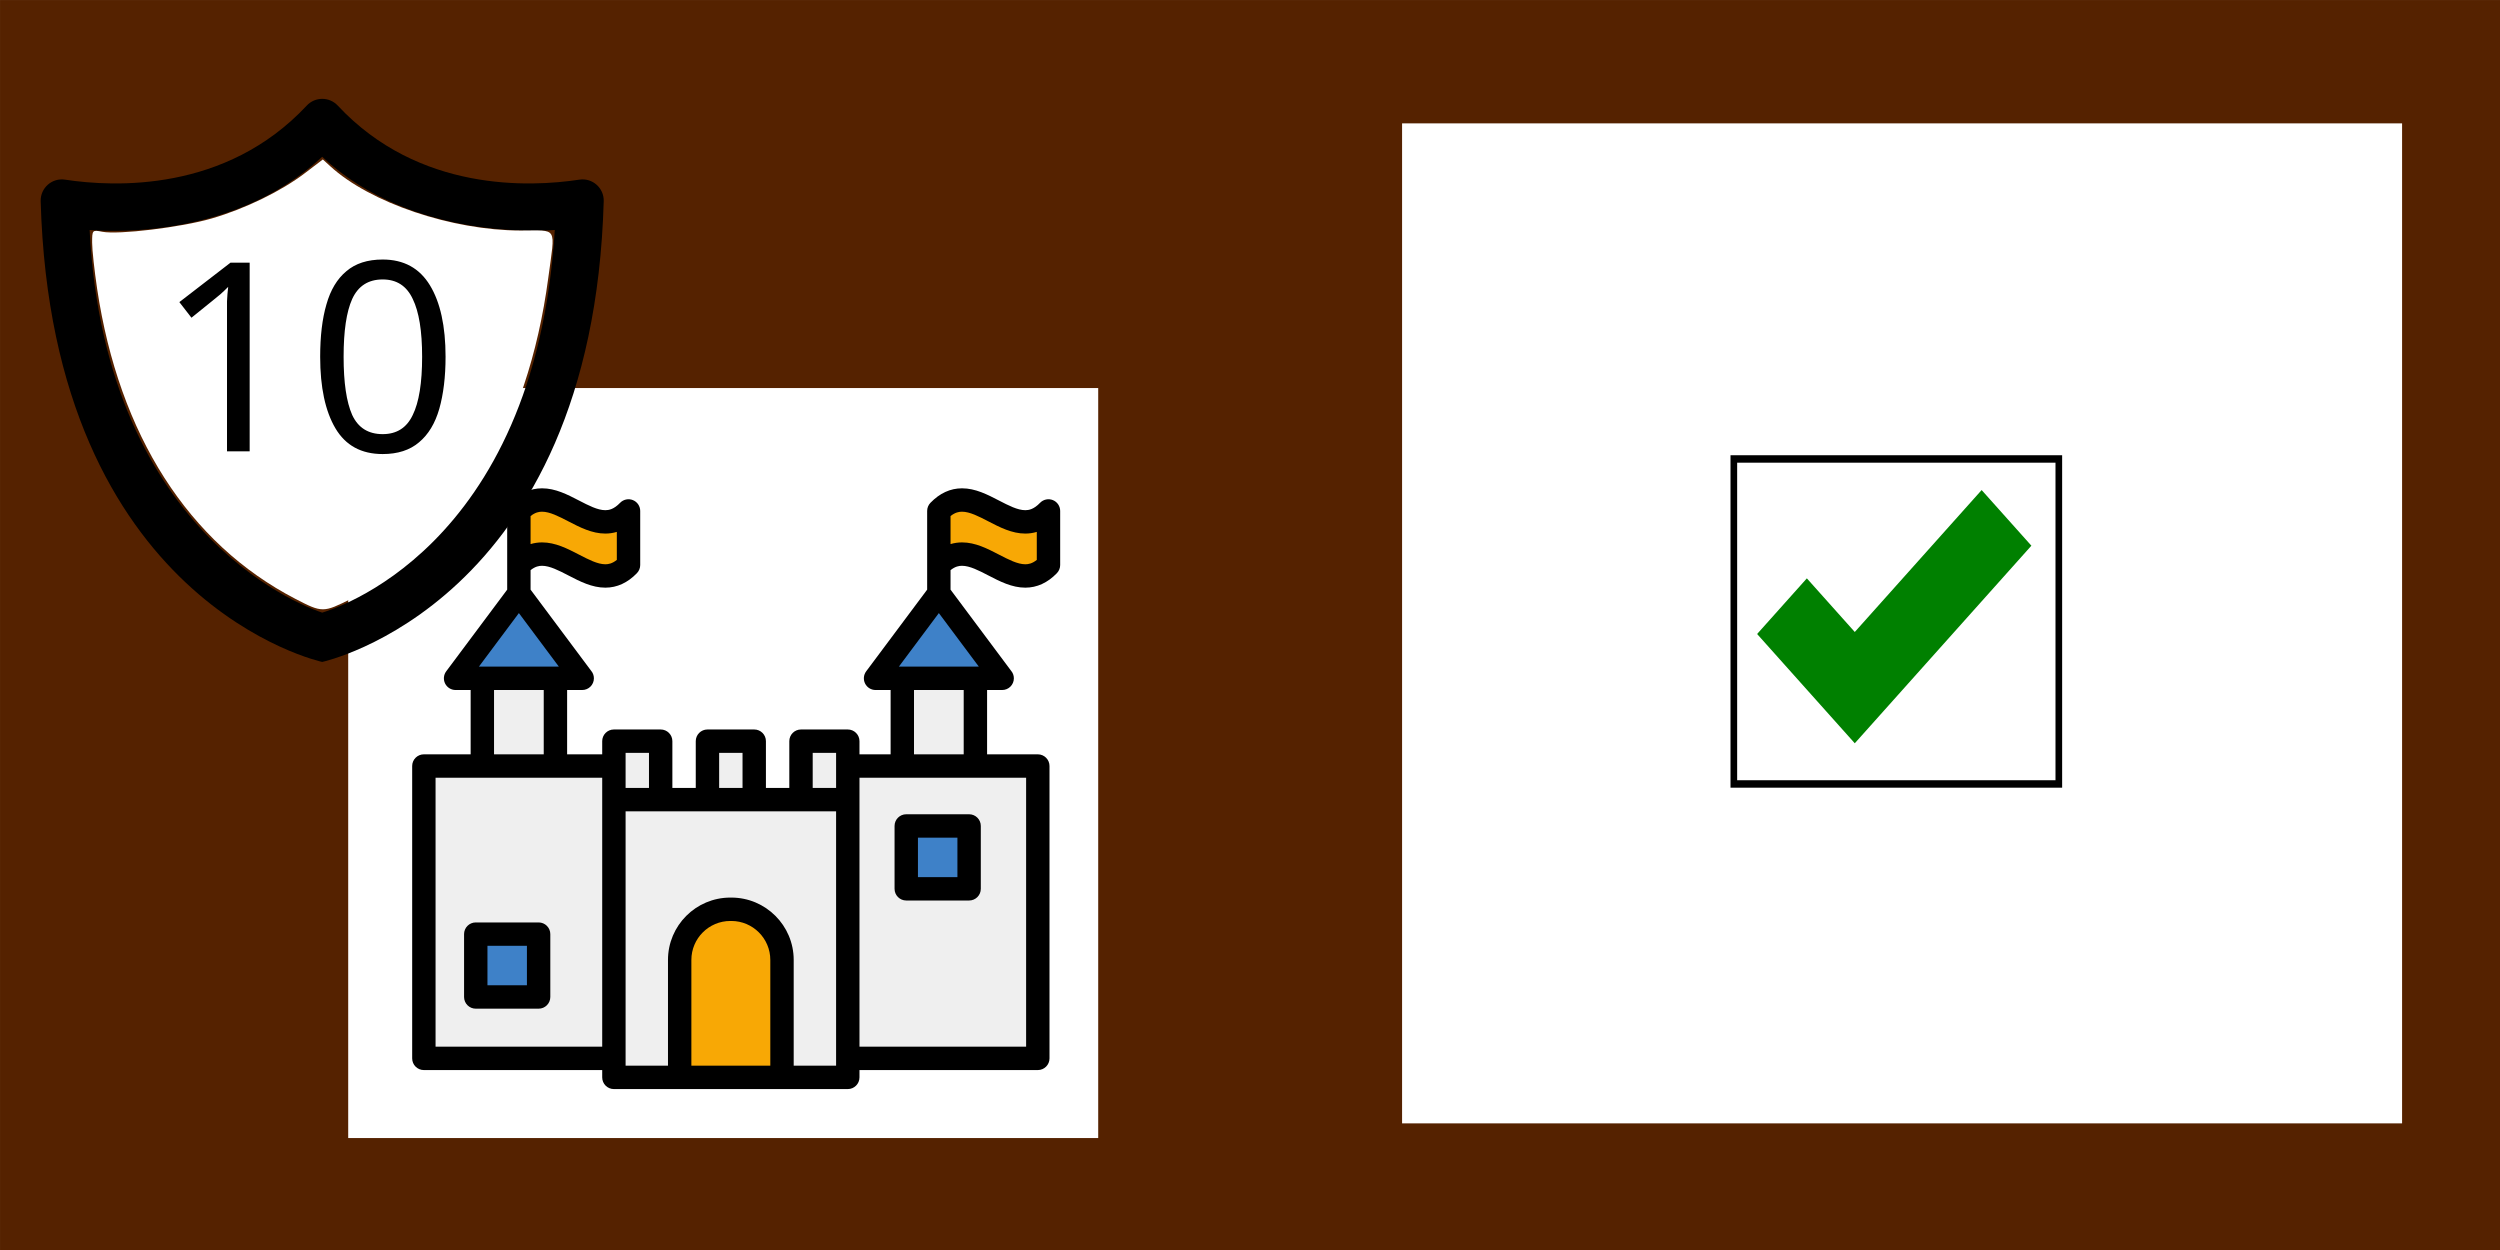
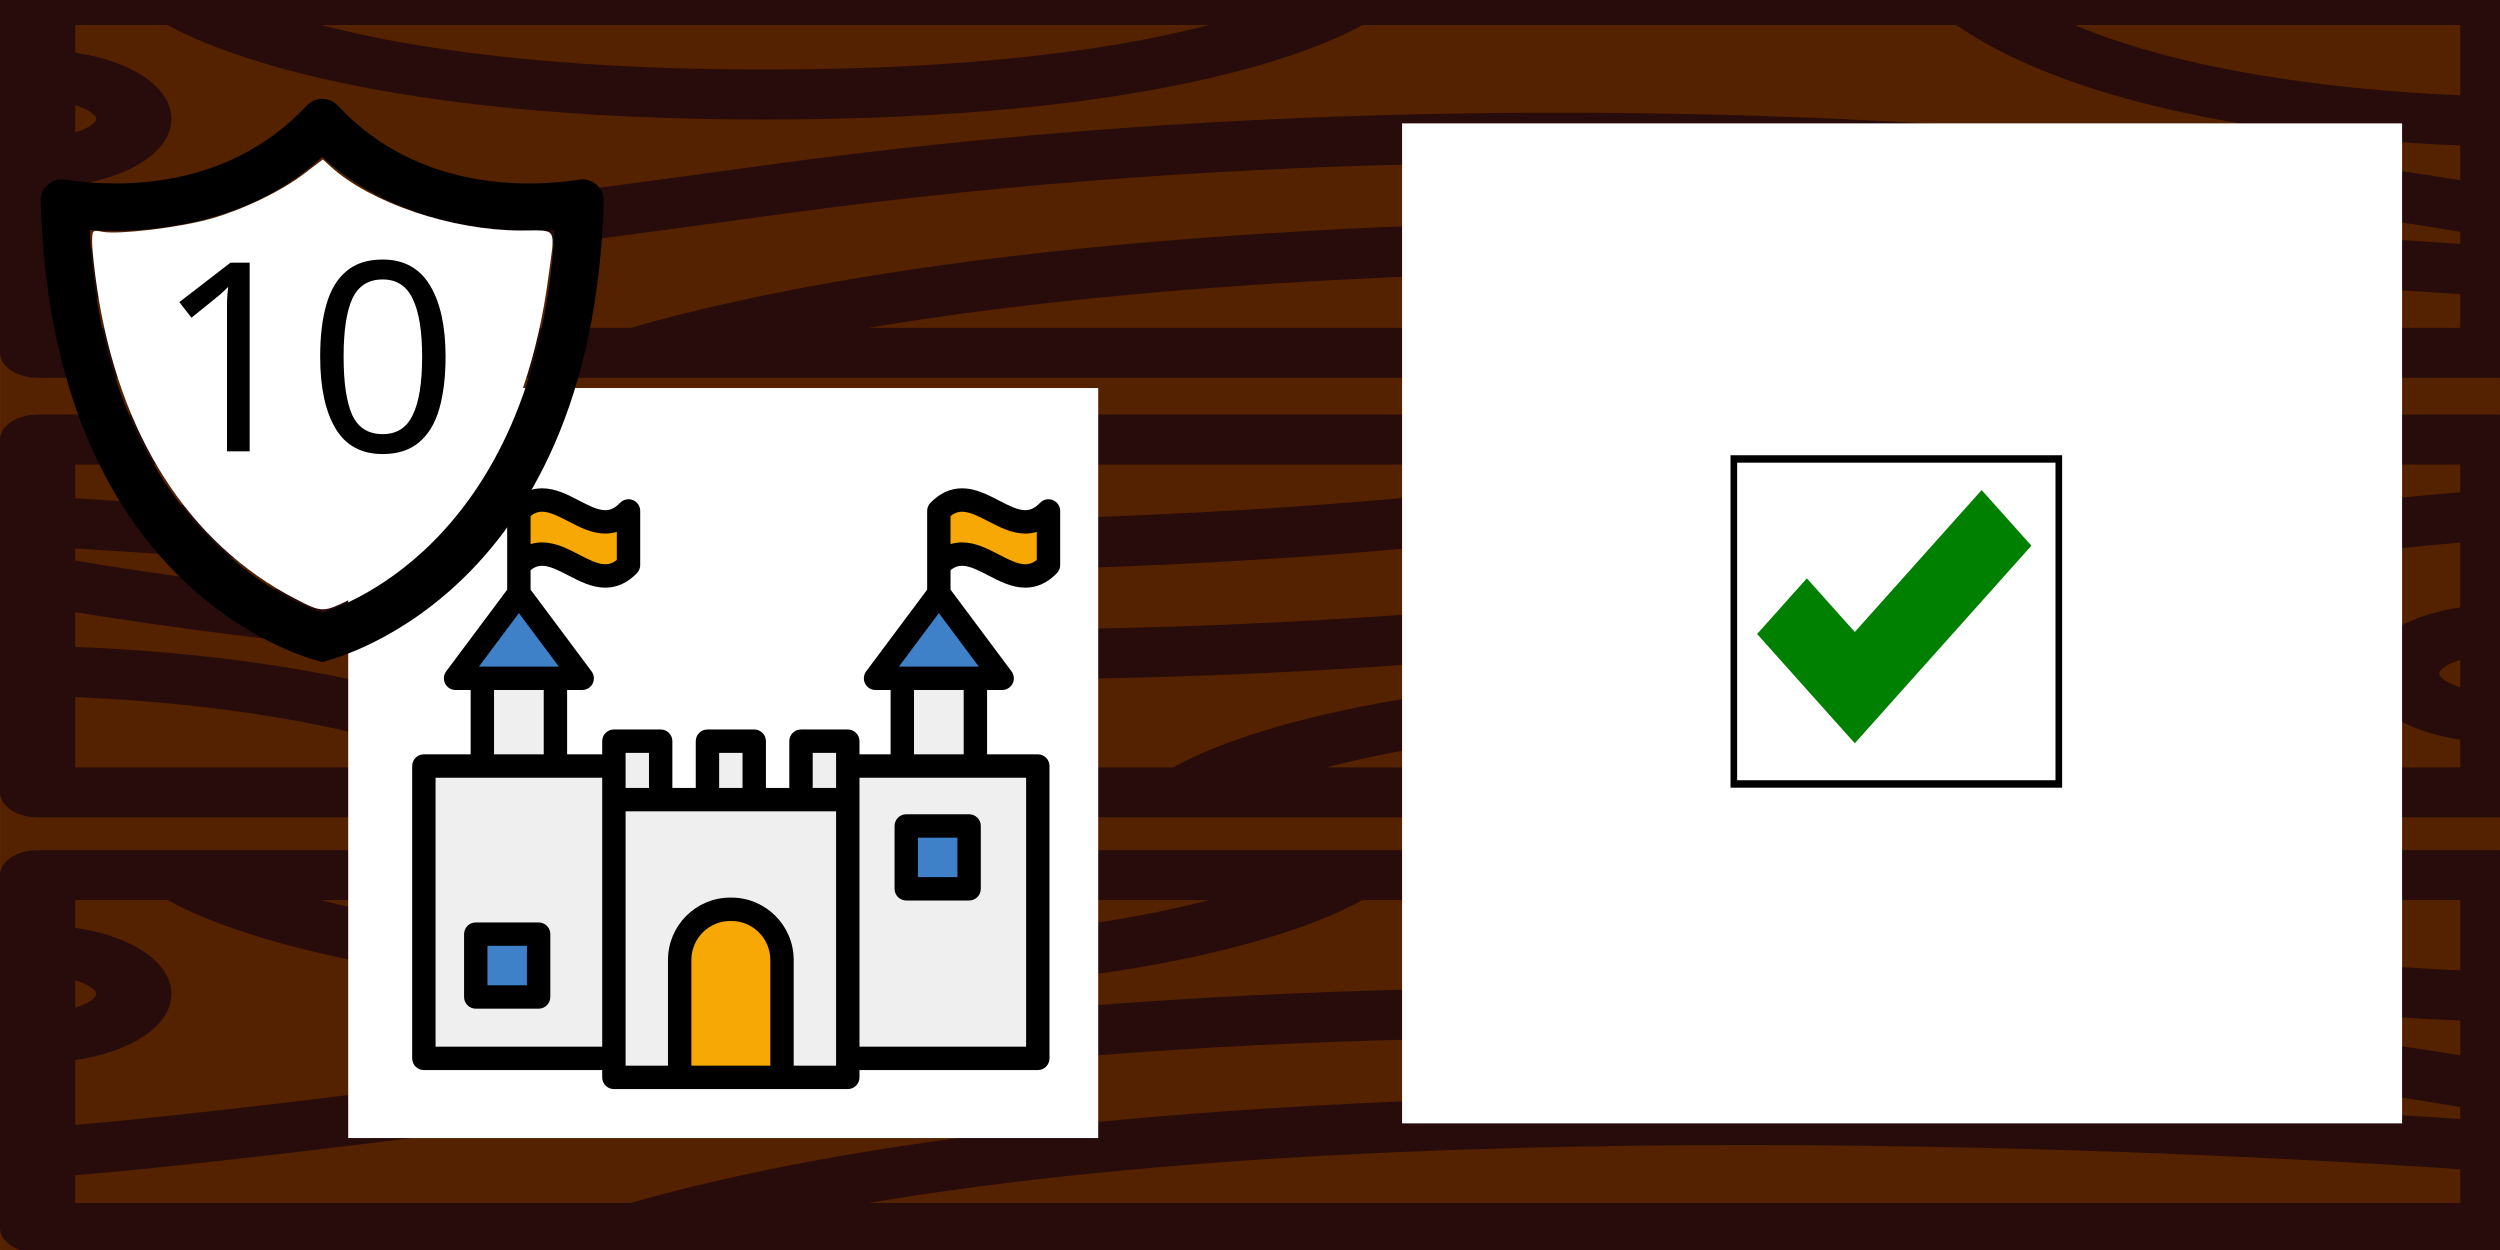
<svg xmlns="http://www.w3.org/2000/svg" viewBox="0 0 100 50" version="1.1" id="svg8">
  <defs id="defs2" />
  <g id="layer1" transform="translate(-15.76167,-6.75917)">
    <g id="g31" transform="matrix(1.403254,0,0,2.041733,-41.71221,-146.0861)" style="fill:#552200">
      <rect style="fill:#552200;stroke-width:0.188" id="rect26" width="71.263" height="24.489" x="40.958" y="74.861" />
+     </g>
+     <g id="g113" transform="matrix(0,-0.1315404,0.1980839,0,54.4515,45.1602)" style="fill:#280b0b">
+       <g id="g6" transform="translate(-150.7667,-195.3204)" style="fill:#280b0b">
+         <g id="g4" style="fill:#280b0b">
+           <path d="M 176.589,0 H 69.301 c -4.195,0 -7.595,3.401 -7.595,7.595 v 121.339 c 0,0.019 0,0.037 0,0.057 v 375.413 c 0,4.195 3.401,7.595 7.595,7.595 h 24.645 c 0.003,0 0.005,0 0.008,0 0.004,0 0.007,0 0.01,0 h 17.921 c 0.009,0 0.018,0.002 0.027,0.002 0.008,0 0.016,-0.002 0.024,-0.002 h 64.651 c 4.195,0 7.595,-3.401 7.595,-7.595 V 7.595 C 184.184,3.401 180.784,0 176.589,0 Z m -31.975,15.191 c -1.254,2.705 -2.992,4.227 -4.164,4.227 -1.172,0 -2.91,-1.521 -4.164,-4.227 z M 87.135,496.808 H 76.896 V 175.386 c 29.4,115.54 13.952,285.753 10.239,321.422 z m 18.956,-10e-4 h -3.678 c 2.044,-19.808 6.803,-72.032 7.337,-133.217 C 110.656,259.641 99.6,180.179 76.897,127.328 V 15.191 h 8.438 c 1.694,14.07 7.347,51.949 26.093,142.258 20.167,97.154 17.254,185.689 11.258,242.852 -5.117,48.793 -13.284,83.648 -16.595,96.506 z m 15.686,10e-4 c 3.852,-15.506 11.149,-48.726 15.974,-94.512 6.147,-58.331 9.151,-148.695 -11.45,-247.934 C 108.225,67.272 102.455,29.666 100.629,15.19 h 19.72 c 2.483,11.335 10.425,19.418 20.103,19.418 9.678,0 17.619,-8.081 20.102,-19.418 h 8.44 v 18.641 c -7.5,8.923 -28.748,41.217 -28.748,120.653 0,79.436 21.248,111.73 28.748,120.653 v 119.901 c -29.92,28.719 -35.558,81.953 -36.617,101.77 z m 47.217,-432.02 v 179.377 c -6.706,-17.068 -13.557,-45.35 -13.557,-89.68 -0.001,-44.351 6.857,-72.64 13.557,-89.697 z m 0.001,432.02 H 147.62 c 0.942,-15.651 4.886,-52.179 21.375,-77.863 z" id="path2" style="fill:#280b0b" />
+         </g>
+       </g>
+       <g id="g12" transform="translate(-150.7667,-195.3204)" style="fill:#280b0b">
+         <g id="g10" style="fill:#280b0b">
+           <path d="m 309.041,0 h -42.693 c -0.02,0 -0.041,0 -0.061,0 h -64.533 c -4.195,0 -7.595,3.401 -7.595,7.595 v 496.808 c 0,4.195 3.401,7.595 7.595,7.595 h 107.287 c 4.196,0 7.595,-3.401 7.595,-7.595 V 383.059 c 0,-0.016 0,-0.032 0,-0.049 V 7.595 C 316.636,3.401 313.237,0 309.041,0 Z m -99.693,15.191 h 21.375 c -0.942,15.652 -4.886,52.179 -21.375,77.863 z m 0,252.643 c 6.706,17.068 13.557,45.35 13.557,89.679 0,44.351 -6.858,72.639 -13.557,89.696 z m 24.38,228.974 c 1.254,-2.705 2.992,-4.227 4.163,-4.227 1.172,-0.001 2.91,1.521 4.164,4.227 z m 24.266,-10e-4 c -2.483,-11.335 -10.426,-19.418 -20.103,-19.418 -9.677,0 -17.619,8.082 -20.102,19.418 h -8.44 v -18.641 0 c 7.5,-8.923 28.748,-41.217 28.748,-120.652 0,-79.435 -21.248,-111.73 -28.748,-120.652 V 116.961 c 29.92,-28.718 35.56,-81.952 36.617,-101.77 h 10.6 c -3.852,15.506 -11.149,48.726 -15.975,94.512 -6.147,58.331 -9.151,148.695 11.449,247.934 18.077,87.089 23.848,124.696 25.674,139.17 z m 43.451,10e-4 h -8.438 v 0 C 291.313,482.738 285.66,444.859 266.914,354.55 246.747,257.396 249.66,168.861 255.656,111.698 260.774,62.905 268.941,28.051 272.252,15.192 h 3.677 c -2.044,19.809 -6.803,72.032 -7.337,133.217 -0.907,103.949 10.15,183.412 32.853,236.262 z m 0.001,-160.195 C 272.046,221.074 287.494,50.86 291.207,15.191 h 10.239 z" id="path8" style="fill:#280b0b" />
+         </g>
+       </g>
+       <g id="g18" transform="translate(-150.7667,-195.3204)" style="fill:#280b0b">
+         <g id="g16" style="fill:#280b0b">
+           <path d="M 442.7,0 H 335.413 c -4.196,0 -7.595,3.401 -7.595,7.595 v 121.344 c 0,0.016 0,0.032 0,0.049 v 375.416 c 0,4.195 3.4,7.595 7.595,7.595 h 24.646 c 0.003,0 0.005,0 0.008,0 0.004,0 0.007,0 0.01,0 h 17.92 c 0.009,0 0.018,0.002 0.027,0.002 0.008,0 0.016,-0.002 0.024,-0.002 H 442.7 c 4.196,0 7.595,-3.401 7.595,-7.595 V 7.595 C 450.296,3.401 446.896,0 442.7,0 Z m -31.973,15.191 c -1.254,2.705 -2.992,4.227 -4.164,4.227 -1.173,0 -2.911,-1.521 -4.164,-4.227 z m -57.48,481.617 H 343.008 V 175.386 c 29.401,115.54 13.953,285.753 10.239,321.422 z m 18.955,-10e-4 h -3.677 c 2.044,-19.808 6.803,-72.032 7.337,-133.217 0.907,-103.949 -10.151,-183.411 -32.853,-236.262 V 15.191 h 8.438 c 1.694,14.07 7.347,51.949 26.093,142.258 20.167,97.154 17.254,185.689 11.258,242.852 -5.117,48.793 -13.284,83.648 -16.596,96.506 z m 15.686,0 c 3.851,-15.506 11.149,-48.726 15.975,-94.512 C 410.01,343.964 413.014,253.6 392.414,154.361 374.337,67.273 368.565,29.667 366.74,15.191 h 19.72 c 2.483,11.335 10.426,19.418 20.103,19.418 9.677,0 17.619,-8.081 20.102,-19.418 h 8.44 v 18.641 c -7.5,8.923 -28.748,41.217 -28.748,120.653 0,79.436 21.248,111.73 28.748,120.652 v 119.901 c -29.919,28.719 -35.558,81.953 -36.617,101.77 h -10.6 z M 435.105,64.789 v 179.375 c -6.706,-17.068 -13.557,-45.35 -13.557,-89.679 0,-44.351 6.857,-72.639 13.557,-89.696 z m 10e-4,432.019 h -21.375 c 0.942,-15.651 4.886,-52.179 21.375,-77.863 z" id="path14" style="fill:#280b0b" />
+         </g>
+       </g>
    </g>
    <rect style="fill:#ffffff;stroke-width:0.265" id="rect964" width="40" height="40" x="71.845" y="11.694" />
    <g id="g4177" transform="matrix(1.161913,0,0,1.3,34.41719,-20.08087)">
      <rect style="fill:#ffffff;stroke:#000000;stroke-width:0.229;stroke-miterlimit:4;stroke-dasharray:none;stroke-opacity:1" id="rect321-6-0" width="11.188" height="10" x="43.633" y="34.768" />
      <g id="g4169">
        <g id="g4163">
          <g id="g581-36" style="fill:#008000" transform="matrix(0.01905787,0,0,0.01905787,44.43452,34.89956)">
            <g id="g579-1" style="fill:#008000">
              <polygon points="176.428,452.131 266.266,362.293 495.426,133.133 405.584,43.295 176.428,272.452 89.84,185.865 0,275.706 86.588,362.293 " id="polygon577-0" style="fill:#008000" />
            </g>
          </g>
        </g>
      </g>
    </g>
    <rect style="fill:#ffffff;stroke-width:0.265" id="rect970" width="30" height="30" x="29.69" y="22.281" />
    <g id="g1516" transform="translate(-1.040828,-9.250455)">
      <g id="g71" transform="translate(1.060025,4.298518)">
        <g id="g419" transform="matrix(0.04596369,0,0,0.04596369,16.86357,15.1608)">
          <g id="g417">
            <path d="m 256,458.1 c -5.9,-2 -188.4,-60.9 -202.4,-333 7,0.5 122.3,11.2 202.4,-63.7 78.9,73.8 195.4,64.1 202.4,63.7 -17.2,280.2 -196.5,331 -202.4,333 z M 479.7,81.3 C 437,87.8 340,92.3 269.6,16.9 262.3,9 249.8,9 242.5,16.9 172,92.3 75,87.8 32.3,81.3 20.9,79.5 10.7,88.5 11,100 c 9.9,350.5 245,401 245,401 0,0 235.1,-50.4 245,-401 0.3,-11.5 -9.9,-20.5 -21.3,-18.7 z" id="path415" />
          </g>
        </g>
        <path style="fill:#ffffff;stroke-width:0.134" d="m 27.561,35.667 c -4.275,-2.214 -7.056,-6.559 -7.932,-12.395 -0.11,-0.735 -0.201,-1.569 -0.201,-1.854 -7.68e-4,-0.505 0.009,-0.516 0.403,-0.437 0.64,0.128 3.158,-0.176 4.374,-0.529 1.342,-0.389 2.789,-1.094 3.745,-1.824 l 0.706,-0.539 0.297,0.272 c 1.594,1.462 4.869,2.568 7.613,2.571 1.509,0.002 1.388,-0.206 1.108,1.891 -0.819,6.15 -3.611,10.694 -7.89,12.842 -1.109,0.557 -1.152,0.557 -2.223,0.002 z" id="path476" />
      </g>
      <text xml:space="preserve" style="font-style:normal;font-weight:normal;font-size:10.583px;line-height:1.25;font-family:sans-serif;fill:#000000;fill-opacity:1;stroke:none;stroke-width:0.265" x="23.041" y="34.062" id="text1772">
        <tspan id="tspan1770" x="23.041" y="34.062" style="stroke-width:0.265">10</tspan>
      </text>
    </g>
    <g id="g1193" transform="matrix(0.05847065,0,0,0.05847065,32.2487,25.34699)">
      <path style="fill:#f8a805" d="m 137.7,38.308 c -1.793,0.538 -3.66,0.812 -5.55,0.812 -7.21,0 -14.212,-3.628 -21.649,-7.482 L 110.41,31.591 C 103.016,27.77 96.033,24.16 88.849,24.16 c -4.662,0 -8.863,1.548 -12.846,4.733 L 73,31.294 V 65.07 l 10.305,-3.099 c 1.789,-0.538 3.655,-0.812 5.544,-0.812 7.211,0 14.225,3.635 21.702,7.51 7.402,3.831 14.395,7.45 21.599,7.45 4.649,0 8.848,-1.545 12.836,-4.723 L 148,68.995 v -33.78 z" id="path1155" />
      <polygon style="fill:#3e81c8" points="73.001,88.137 29.693,146.14 116.294,146.14 " id="polygon1157" />
      <rect x="48" y="146.14" style="fill:#efefef" width="50" height="60" id="rect1159" />
      <rect x="138" y="189.14" style="fill:#efefef" width="32" height="40" id="rect1161" />
      <rect x="202" y="189.14" style="fill:#efefef" width="32" height="40" id="rect1163" />
      <rect x="266" y="189.14" style="fill:#efefef" width="32" height="40" id="rect1165" />
      <path style="fill:#f8a805" d="m 424.998,38.308 c -1.792,0.539 -3.658,0.812 -5.548,0.812 -7.21,0 -14.212,-3.628 -21.697,-7.508 -7.403,-3.832 -14.396,-7.452 -21.603,-7.452 -2.076,0 -4.007,0.295 -5.902,0.902 -2.397,0.769 -4.736,2.06 -6.953,3.837 L 360.3,31.3 v 33.769 l 10.304,-3.098 c 1.791,-0.538 3.657,-0.812 5.547,-0.812 7.21,0 14.224,3.635 21.701,7.51 7.402,3.831 14.395,7.45 21.599,7.45 4.662,0 8.863,-1.548 12.846,-4.731 l 3.004,-2.401 V 35.214 Z" id="path1167" />
      <polygon style="fill:#3e81c8" points="360.3,88.137 316.993,146.14 403.594,146.14 " id="polygon1169" />
      <rect x="335.299" y="146.14" style="fill:#efefef" width="50" height="60" id="rect1171" />
      <path style="fill:#f8a805" d="m 218.349,304.14 h -0.699 c -19.105,0 -34.649,15.544 -34.649,34.649 v 80.351 h 70 V 338.79 C 253,319.684 237.456,304.14 218.349,304.14 Z" id="path1173" />
      <rect x="298" y="206.14" style="fill:#efefef" width="130" height="200" id="rect1175" />
      <path style="fill:#efefef" d="m 138,229.14 v 190 h 45 v -80.35 c 0,-19.105 15.544,-34.649 34.649,-34.649 h 0.699 c 19.106,0 34.651,15.544 34.651,34.649 v 80.351 h 45 v -190 z" id="path1177" />
      <rect x="8" y="206.14" style="fill:#efefef" width="130" height="200" id="rect1179" />
      <rect x="43.5" y="321.14" style="fill:#3e81c8" width="43" height="43" id="rect1181" />
      <rect x="338" y="247.14" style="fill:#3e81c8" width="43" height="43" id="rect1183" />
      <g id="g1191">
        <path d="m 438.3,24.22 c -3.03,-1.22 -6.49,-0.48 -8.76,1.86 -4.3,4.46 -7.65,5.04 -10.09,5.04 -5.27,0 -11.44,-3.2 -17.97,-6.58 -7.95,-4.12 -16.17,-8.38 -25.33,-8.38 -7.98,0 -15.25,3.34 -21.61,9.92 -1.44,1.5 -2.24,3.49 -2.24,5.56 v 53.84 l -41.71,55.87 c -1.81,2.43 -2.1,5.67 -0.74,8.38 1.35,2.7 4.12,4.41 7.15,4.41 h 10.3 v 44 H 306 v -9 c 0,-4.42 -3.58,-8 -8,-8 h -32 c -4.42,0 -8,3.58 -8,8 v 32 h -16 v -32 c 0,-4.42 -3.58,-8 -8,-8 h -32 c -4.42,0 -8,3.58 -8,8 v 32 h -16 v -32 c 0,-4.42 -3.58,-8 -8,-8 h -32 c -4.42,0 -8,3.58 -8,8 v 9 h -24 v -44 h 10.3 c 0.01,0 0.01,0 0.02,0 4.42,0 8,-3.58 8,-8 0,-1.98 -0.72,-3.79 -1.91,-5.18 L 81,85.48 V 72.14 c 3.24,-2.59 5.85,-2.98 7.85,-2.98 5.26,0 11.43,3.2 17.97,6.58 7.95,4.12 16.16,8.38 25.33,8.38 7.98,0 15.25,-3.34 21.6,-9.92 1.44,-1.5 2.25,-3.49 2.25,-5.56 v -37 c 0,-3.26 -1.98,-6.2 -5.01,-7.42 -3.02,-1.22 -6.48,-0.48 -8.75,1.86 -4.3,4.46 -7.65,5.04 -10.09,5.04 -5.27,0 -11.44,-3.2 -17.97,-6.58 -7.95,-4.12 -16.17,-8.38 -25.33,-8.38 -7.99,0 -15.25,3.34 -21.61,9.92 C 65.8,27.58 65,29.57 65,31.64 v 53.84 l -41.71,55.87 c -1.82,2.43 -2.1,5.67 -0.75,8.38 1.36,2.7 4.13,4.41 7.16,4.41 H 40 v 44 H 8 c -4.42,0 -8,3.58 -8,8 v 200 c 0,4.42 3.58,8 8,8 h 122 v 5 c 0,4.42 3.58,8 8,8 h 160 c 4.42,0 8,-3.58 8,-8 v -5 h 122 c 4.42,0 8,-3.58 8,-8 v -200 c 0,-4.42 -3.58,-8 -8,-8 h -34.7 v -44 h 10.3 c 0.01,0 0.01,0 0.02,0 4.42,0 8,-3.58 8,-8 0,-1.98 -0.72,-3.79 -1.91,-5.18 L 368.3,85.48 V 72.14 c 3.24,-2.59 5.85,-2.98 7.85,-2.98 5.27,0 11.44,3.2 17.97,6.58 7.95,4.12 16.16,8.38 25.33,8.38 7.98,0 15.25,-3.34 21.61,-9.92 1.43,-1.5 2.24,-3.49 2.24,-5.56 v -37 c 0,-3.26 -1.98,-6.2 -5,-7.42 z M 81,35.14 c 3.24,-2.59 5.85,-2.98 7.85,-2.98 5.26,0 11.43,3.2 17.97,6.58 7.95,4.12 16.16,8.38 25.33,8.38 2.7,0 5.32,-0.39 7.85,-1.15 v 19.17 c -3.25,2.59 -5.85,2.98 -7.85,2.98 -5.27,0 -11.44,-3.2 -17.97,-6.58 -7.95,-4.12 -16.17,-8.38 -25.33,-8.38 -2.7,0 -5.32,0.39 -7.85,1.15 0,0 0,-19.17 0,-19.17 z m -8,66.37 27.34,36.63 H 45.65 Z m 17,52.63 v 44 H 56 v -44 z m 40,244 H 16 v -184 h 114 z m 80,-201 h 16 v 24 h -16 z m -64,0 h 16 v 24 h -16 z m 99,214 h -54 v -72.35 c 0,-14.69 11.95,-26.65 26.65,-26.65 h 0.7 c 14.691,0 26.65,11.96 26.65,26.65 z m 45,0 h -29 v -72.35 c 0,-23.52 -19.14,-42.65 -42.65,-42.65 h -0.7 c -23.52,0 -42.65,19.13 -42.65,42.65 v 72.35 h -29 v -174 h 144 z m 0,-190 h -16 v -24 h 16 z m 130,-7 v 184 H 306 v -184 z m -76.7,-16 v -44 h 34 v 44 z m 44.34,-60 h -54.69 l 27.35,-36.63 z m 39.66,-73 c -3.24,2.59 -5.85,2.98 -7.85,2.98 -5.27,0 -11.44,-3.2 -17.97,-6.58 -7.95,-4.12 -16.17,-8.38 -25.33,-8.38 -2.7,0 -5.32,0.39 -7.85,1.15 V 35.14 c 1.62,-1.3 3.08,-2.04 4.39,-2.46 1.31,-0.42 2.46,-0.52 3.46,-0.52 5.27,0 11.44,3.2 17.97,6.58 7.95,4.12 16.16,8.38 25.33,8.38 2.7,0 5.32,-0.39 7.85,-1.15 z" id="path1185" />
        <path d="m 86.5,313.14 h -43 c -4.42,0 -8,3.58 -8,8 v 43 c 0,4.42 3.58,8 8,8 h 43 c 4.42,0 8,-3.58 8,-8 v -43 c 0,-4.42 -3.58,-8 -8,-8 z m -8,43 h -27 v -27 h 27 z" id="path1187" />
        <path d="m 381,239.14 h -43 c -4.42,0 -8,3.58 -8,8 v 43 c 0,4.42 3.58,8 8,8 h 43 c 4.42,0 8,-3.58 8,-8 v -43 c 0,-4.42 -3.58,-8 -8,-8 z m -8,43 h -27 v -27 h 27 z" id="path1189" />
      </g>
    </g>
    <g id="g1223" transform="matrix(0.05847065,0,0,0.05847065,32.2487,25.34699)" />
    <g id="g1221" transform="matrix(0.05847065,0,0,0.05847065,32.2487,25.34699)" />
    <g id="g1219" transform="matrix(0.05847065,0,0,0.05847065,32.2487,25.34699)" />
    <g id="g1217" transform="matrix(0.05847065,0,0,0.05847065,32.2487,25.34699)" />
    <g id="g1215" transform="matrix(0.05847065,0,0,0.05847065,32.2487,25.34699)" />
    <g id="g1213" transform="matrix(0.05847065,0,0,0.05847065,32.2487,25.34699)" />
    <g id="g1211" transform="matrix(0.05847065,0,0,0.05847065,32.2487,25.34699)" />
    <g id="g1209" transform="matrix(0.05847065,0,0,0.05847065,32.2487,25.34699)" />
    <g id="g1207" transform="matrix(0.05847065,0,0,0.05847065,32.2487,25.34699)" />
    <g id="g1205" transform="matrix(0.05847065,0,0,0.05847065,32.2487,25.34699)" />
    <g id="g1203" transform="matrix(0.05847065,0,0,0.05847065,32.2487,25.34699)" />
    <g id="g1201" transform="matrix(0.05847065,0,0,0.05847065,32.2487,25.34699)" />
    <g id="g1199" transform="matrix(0.05847065,0,0,0.05847065,32.2487,25.34699)" />
    <g id="g1197" transform="matrix(0.05847065,0,0,0.05847065,32.2487,25.34699)" />
    <g id="g1195" transform="matrix(0.05847065,0,0,0.05847065,32.2487,25.34699)" />
    <g id="g1615" transform="matrix(0.02004772,0,0,0.02004772,88.6036,34.64285)" />
    <g id="g1617" transform="matrix(0.02004772,0,0,0.02004772,88.6036,34.64285)" />
    <g id="g1619" transform="matrix(0.02004772,0,0,0.02004772,88.6036,34.64285)" />
    <g id="g1621" transform="matrix(0.02004772,0,0,0.02004772,88.6036,34.64285)" />
    <g id="g1623" transform="matrix(0.02004772,0,0,0.02004772,88.6036,34.64285)" />
    <g id="g1625" transform="matrix(0.02004772,0,0,0.02004772,88.6036,34.64285)" />
    <g id="g1627" transform="matrix(0.02004772,0,0,0.02004772,88.6036,34.64285)" />
    <g id="g1629" transform="matrix(0.02004772,0,0,0.02004772,88.6036,34.64285)" />
    <g id="g1631" transform="matrix(0.02004772,0,0,0.02004772,88.6036,34.64285)" />
    <g id="g1633" transform="matrix(0.02004772,0,0,0.02004772,88.6036,34.64285)" />
    <g id="g1635" transform="matrix(0.02004772,0,0,0.02004772,88.6036,34.64285)" />
    <g id="g1637" transform="matrix(0.02004772,0,0,0.02004772,88.6036,34.64285)" />
    <g id="g1639" transform="matrix(0.02004772,0,0,0.02004772,88.6036,34.64285)" />
    <g id="g1641" transform="matrix(0.02004772,0,0,0.02004772,88.6036,34.64285)" />
    <g id="g1643" transform="matrix(0.02004772,0,0,0.02004772,88.6036,34.64285)" />
  </g>
</svg>
